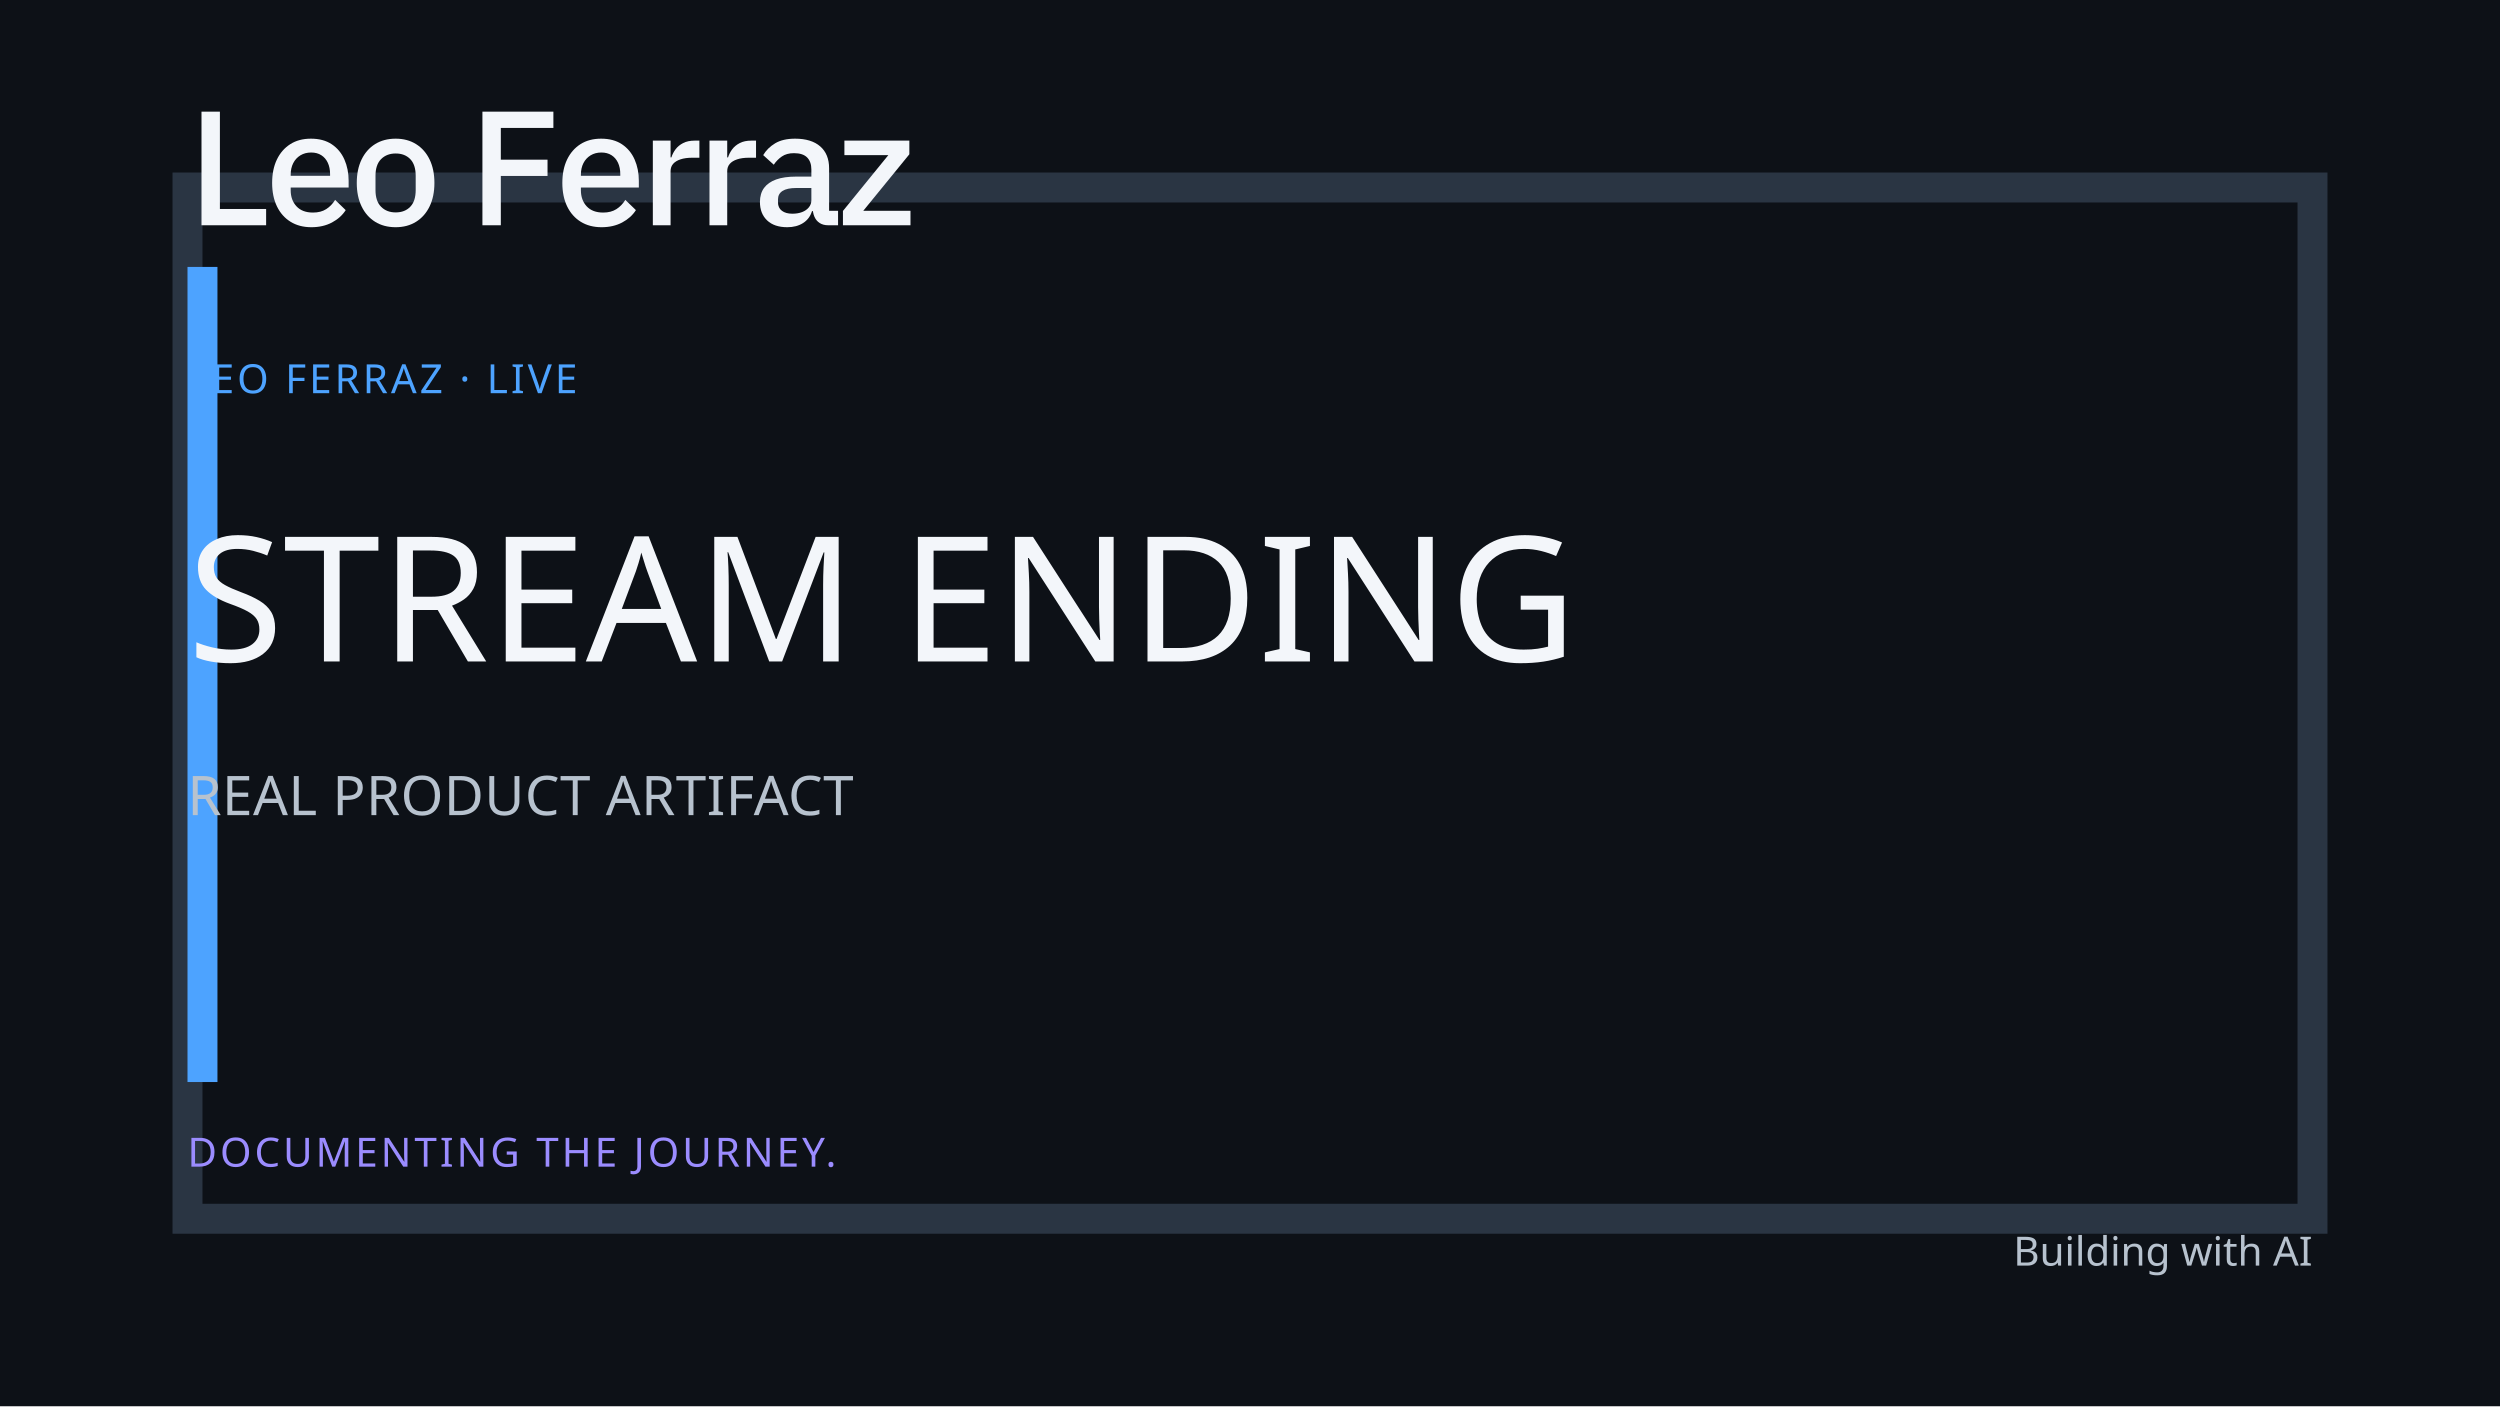
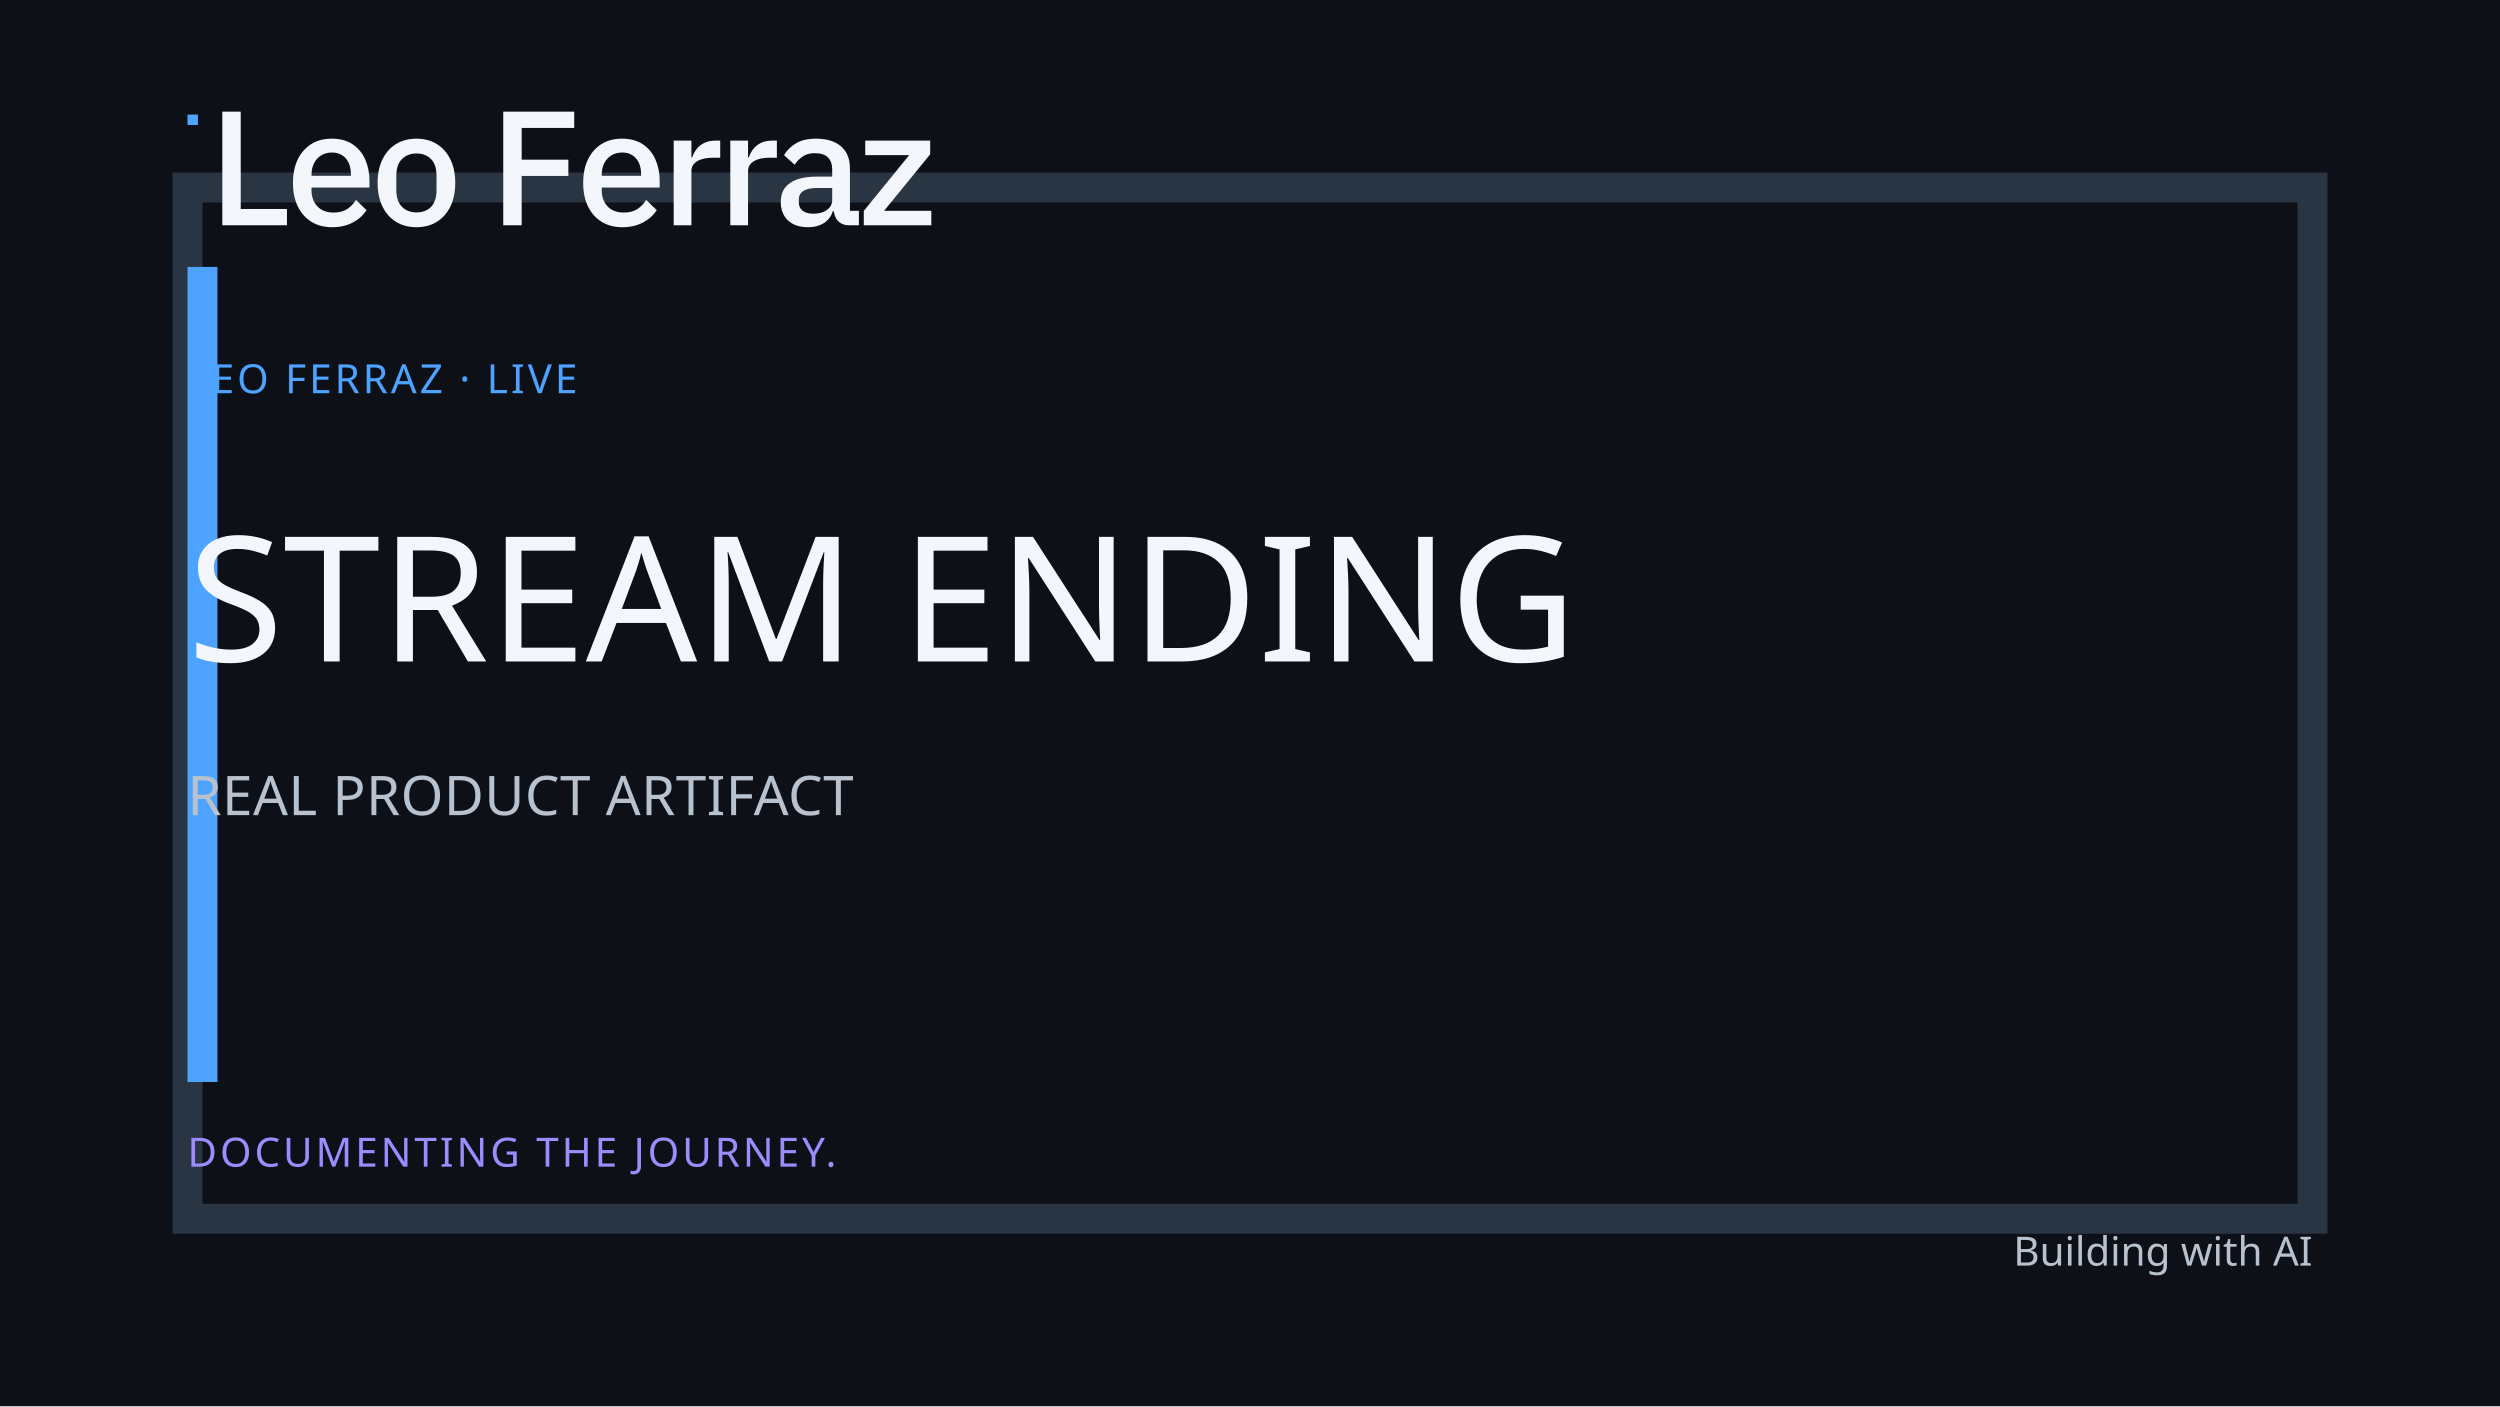
<svg xmlns="http://www.w3.org/2000/svg" viewBox="0 0 1920 1080" width="1920" height="1080" role="img" aria-labelledby="title">
  <rect width="1920" height="1080" fill="#0D1117" />
  <rect x="144" y="144" width="1632" height="792" fill="none" stroke="#2A3543" stroke-width="23" />
  <rect x="144" y="205" width="23" height="626" fill="#4DA3FF" />
-   <path d="M204.38 173L154.75 173L154.75 85.75L168.88 85.75L168.88 160.5L204.38 160.5Z" fill="#F3F6FA" />
-   <path d="M239.13 174.5Q229.88 174.5 223.13 170.31Q216.38 166.13 212.69 158.5Q209 150.88 209 140.5Q209 130.13 212.63 122.56Q216.25 115 222.88 110.75Q229.5 106.5 238.75 106.5Q248.38 106.5 254.81 110.81Q261.25 115.13 264.5 122.5Q267.75 129.88 267.75 138.88L267.75 144L223.25 144L223.25 146.13Q223.25 153.63 227.69 158.44Q232.13 163.25 240.38 163.25Q246.38 163.25 250.5 160.63Q254.63 158 257.38 153.5L265.5 161.38Q261.75 167.25 254.94 170.88Q248.13 174.5 239.13 174.5ZM239 117.13Q234.25 117.13 230.69 119.31Q227.13 121.5 225.19 125.31Q223.25 129.13 223.25 134.13L223.25 135L253.5 135L253.5 133.75Q253.5 128.75 251.75 125Q250 121.25 246.75 119.19Q243.5 117.13 239 117.13Z" fill="#F3F6FA" />
-   <path d="M303.88 174.5Q294.75 174.5 288.06 170.31Q281.38 166.13 277.69 158.5Q274 150.88 274 140.5Q274 130.13 277.69 122.5Q281.38 114.88 288.06 110.69Q294.75 106.5 303.88 106.5Q312.88 106.5 319.56 110.69Q326.25 114.88 329.94 122.5Q333.63 130.13 333.63 140.5Q333.63 150.88 329.94 158.5Q326.25 166.13 319.56 170.31Q312.88 174.5 303.88 174.5ZM303.88 163.13Q310.88 163.13 315.06 158.81Q319.25 154.5 319.25 146L319.25 135Q319.25 126.5 315.06 122.19Q310.88 117.88 303.88 117.88Q297 117.88 292.69 122.19Q288.38 126.5 288.38 135L288.38 146Q288.38 154.5 292.69 158.81Q297 163.13 303.88 163.13Z" fill="#F3F6FA" />
-   <path d="M384.63 173L370.5 173L370.5 85.75L425 85.75L425 98.25L384.63 98.25L384.63 122.63L420.5 122.63L420.5 135.13L384.63 135.13Z" fill="#F3F6FA" />
-   <path d="M462 174.5Q452.75 174.5 446 170.31Q439.25 166.13 435.56 158.5Q431.88 150.88 431.88 140.5Q431.88 130.13 435.5 122.56Q439.13 115 445.75 110.75Q452.38 106.5 461.63 106.5Q471.25 106.5 477.69 110.81Q484.13 115.13 487.38 122.5Q490.63 129.88 490.63 138.88L490.63 144L446.13 144L446.13 146.13Q446.13 153.63 450.56 158.44Q455 163.25 463.25 163.25Q469.25 163.25 473.38 160.63Q477.5 158 480.25 153.5L488.38 161.38Q484.63 167.25 477.81 170.88Q471 174.5 462 174.5ZM461.88 117.13Q457.13 117.13 453.56 119.31Q450 121.5 448.06 125.31Q446.13 129.13 446.13 134.13L446.13 135L476.38 135L476.38 133.75Q476.38 128.75 474.63 125Q472.88 121.25 469.63 119.19Q466.38 117.13 461.88 117.13Z" fill="#F3F6FA" />
-   <path d="M515 173L501.38 173L501.38 108L515 108L515 120.88L515.63 120.88Q516.63 117.63 518.81 114.69Q521 111.75 524.63 109.88Q528.25 108 533.5 108L537.13 108L537.13 121.13L531.75 121.13Q526.38 121.13 522.63 122.38Q518.88 123.63 516.94 125.88Q515 128.13 515 131.5Z" fill="#F3F6FA" />
-   <path d="M558.5 173L544.88 173L544.88 108L558.5 108L558.5 120.88L559.13 120.88Q560.13 117.63 562.31 114.69Q564.5 111.75 568.13 109.88Q571.75 108 577 108L580.63 108L580.63 121.13L575.25 121.13Q569.88 121.13 566.13 122.38Q562.38 123.63 560.44 125.88Q558.5 128.13 558.5 131.5Z" fill="#F3F6FA" />
-   <path d="M643.63 173L636 173Q632.25 173 629.56 171.31Q626.88 169.63 625.5 166.5Q624.13 163.38 624.13 159.13L624.13 158L628 162.13L623.63 162.13Q621.75 168.13 616.75 171.31Q611.75 174.5 604.63 174.5Q594.63 174.5 589.13 169.25Q583.63 164 583.63 155.13Q583.63 148.63 586.81 144.31Q590 140 596.13 137.81Q602.25 135.63 611.38 135.63L623.13 135.63L623.13 130.13Q623.13 124.25 619.88 120.94Q616.63 117.63 609.75 117.63Q604.13 117.63 600.44 120.19Q596.75 122.75 594.25 126.5L586.13 119.13Q589.38 113.63 595.31 110.06Q601.25 106.5 610.63 106.5Q623.13 106.5 629.94 112.44Q636.75 118.38 636.75 129.25L636.75 161.88L643.63 161.88ZM623.13 144.38L611.63 144.38Q604.5 144.38 601 146.63Q597.5 148.88 597.5 153.13L597.5 155.38Q597.5 159.63 600.5 161.88Q603.5 164.13 608.5 164.13Q612.75 164.13 616 162.88Q619.25 161.63 621.19 159.25Q623.13 156.88 623.13 153.75Z" fill="#F3F6FA" />
-   <path d="M699.25 173L647.38 173L647.38 162L682.25 119.13L648.5 119.13L648.5 108L698.38 108L698.38 118.5L663 161.88L699.25 161.88Z" fill="#F3F6FA" />
+   <rect x="144" y="88" width="8" height="8" fill="#4DA3FF" />
+   <path d="M220.38 173L170.75 173L170.75 85.75L184.88 85.75L184.88 160.5L220.38 160.5Z" fill="#F3F6FA" />
+   <path d="M255.13 174.5Q245.88 174.5 239.13 170.31Q232.38 166.13 228.69 158.5Q225 150.88 225 140.5Q225 130.13 228.63 122.56Q232.25 115 238.88 110.75Q245.5 106.5 254.75 106.5Q264.38 106.5 270.81 110.81Q277.25 115.13 280.5 122.5Q283.75 129.88 283.75 138.88L283.75 144L239.25 144L239.25 146.13Q239.25 153.63 243.69 158.44Q248.13 163.25 256.38 163.25Q262.38 163.25 266.5 160.63Q270.63 158 273.38 153.5L281.5 161.38Q277.75 167.25 270.94 170.88Q264.13 174.5 255.13 174.5ZM255 117.13Q250.25 117.13 246.69 119.31Q243.13 121.5 241.19 125.31Q239.25 129.13 239.25 134.13L239.25 135L269.5 135L269.5 133.75Q269.5 128.75 267.75 125Q266 121.25 262.75 119.19Q259.5 117.13 255 117.13Z" fill="#F3F6FA" />
+   <path d="M319.88 174.5Q310.75 174.5 304.06 170.31Q297.38 166.13 293.69 158.5Q290 150.88 290 140.5Q290 130.13 293.69 122.5Q297.38 114.88 304.06 110.69Q310.75 106.5 319.88 106.5Q328.88 106.5 335.56 110.69Q342.25 114.88 345.94 122.5Q349.63 130.13 349.63 140.5Q349.63 150.88 345.94 158.5Q342.25 166.13 335.56 170.31Q328.88 174.5 319.88 174.5ZM319.88 163.13Q326.88 163.13 331.06 158.81Q335.25 154.5 335.25 146L335.25 135Q335.25 126.5 331.06 122.19Q326.88 117.88 319.88 117.88Q313 117.88 308.69 122.19Q304.38 126.5 304.38 135L304.38 146Q304.38 154.5 308.69 158.81Q313 163.13 319.88 163.13Z" fill="#F3F6FA" />
+   <path d="M400.63 173L386.5 173L386.5 85.75L441 85.75L441 98.25L400.63 98.25L400.63 122.63L436.5 122.63L436.5 135.13L400.63 135.13Z" fill="#F3F6FA" />
+   <path d="M478 174.5Q468.75 174.5 462 170.31Q455.25 166.13 451.56 158.5Q447.88 150.88 447.88 140.5Q447.88 130.13 451.5 122.56Q455.13 115 461.75 110.75Q468.38 106.5 477.63 106.5Q487.25 106.5 493.69 110.81Q500.13 115.13 503.38 122.5Q506.63 129.88 506.63 138.88L506.63 144L462.13 144L462.13 146.13Q462.13 153.63 466.56 158.44Q471 163.25 479.25 163.25Q485.25 163.25 489.38 160.63Q493.5 158 496.25 153.5L504.38 161.38Q500.63 167.25 493.81 170.88Q487 174.5 478 174.5ZM477.88 117.13Q473.13 117.13 469.56 119.31Q466 121.5 464.06 125.31Q462.13 129.13 462.13 134.13L462.13 135L492.38 135L492.38 133.75Q492.38 128.75 490.63 125Q488.88 121.25 485.63 119.19Q482.38 117.13 477.88 117.13Z" fill="#F3F6FA" />
+   <path d="M531 173L517.38 173L517.38 108L531 108L531 120.88L531.63 120.88Q532.63 117.63 534.81 114.69Q537 111.75 540.63 109.88Q544.25 108 549.5 108L553.13 108L553.13 121.13L547.75 121.13Q542.38 121.13 538.63 122.38Q534.88 123.63 532.94 125.88Q531 128.13 531 131.5Z" fill="#F3F6FA" />
+   <path d="M574.5 173L560.88 173L560.88 108L574.5 108L574.5 120.88L575.13 120.88Q576.13 117.63 578.31 114.69Q580.5 111.75 584.13 109.88Q587.75 108 593 108L596.63 108L596.63 121.13L591.25 121.13Q585.88 121.13 582.13 122.38Q578.38 123.63 576.44 125.88Q574.5 128.13 574.5 131.5Z" fill="#F3F6FA" />
+   <path d="M659.63 173L652 173Q648.25 173 645.56 171.31Q642.88 169.63 641.5 166.5Q640.13 163.38 640.13 159.13L640.13 158L644 162.13L639.63 162.13Q637.75 168.13 632.75 171.31Q627.75 174.5 620.63 174.5Q610.63 174.5 605.13 169.25Q599.63 164 599.63 155.13Q599.63 148.63 602.81 144.31Q606 140 612.13 137.81Q618.25 135.63 627.38 135.63L639.13 135.63L639.13 130.13Q639.13 124.25 635.88 120.94Q632.63 117.63 625.75 117.63Q620.13 117.63 616.44 120.19Q612.75 122.75 610.25 126.5L602.13 119.13Q605.38 113.63 611.31 110.06Q617.25 106.5 626.63 106.5Q639.13 106.5 645.94 112.44Q652.75 118.38 652.75 129.25L652.75 161.88L659.63 161.88ZM639.13 144.38L627.63 144.38Q620.5 144.38 617 146.63Q613.5 148.88 613.5 153.13L613.5 155.38Q613.5 159.63 616.5 161.88Q619.5 164.13 624.5 164.13Q628.75 164.13 632 162.88Q635.25 161.63 637.19 159.25Q639.13 156.88 639.13 153.75Z" fill="#F3F6FA" />
+   <path d="M715.25 173L663.38 173L663.38 162L698.25 119.13L664.5 119.13L664.5 108L714.38 108L714.38 118.5L679 161.88L715.25 161.88Z" fill="#F3F6FA" />
  <text x="144" y="302" fill="#4DA3FF" font-family="IBM Plex Mono" font-size="31px" font-weight="500" text-anchor="start" letter-spacing="0.075em">LEO FERRAZ · LIVE</text>
  <text x="144" y="508" fill="#F3F6FA" font-family="IBM Plex Sans" font-size="134px" font-weight="500" text-anchor="start" letter-spacing="0em">STREAM ENDING</text>
  <text x="144" y="626" fill="#B7C2CE" font-family="IBM Plex Mono" font-size="42px" font-weight="500" text-anchor="start" letter-spacing="0.01em">REAL PRODUCT ARTIFACT</text>
  <text x="144" y="896" fill="#9B8CFF" font-family="IBM Plex Mono" font-size="31px" font-weight="500" text-anchor="start" letter-spacing="0.075em">DOCUMENTING THE JOURNEY.</text>
  <text x="1776" y="972" fill="#B7C2CE" font-family="IBM Plex Mono" font-size="31px" font-weight="500" text-anchor="end" letter-spacing="0em">Building with AI</text>
</svg>
